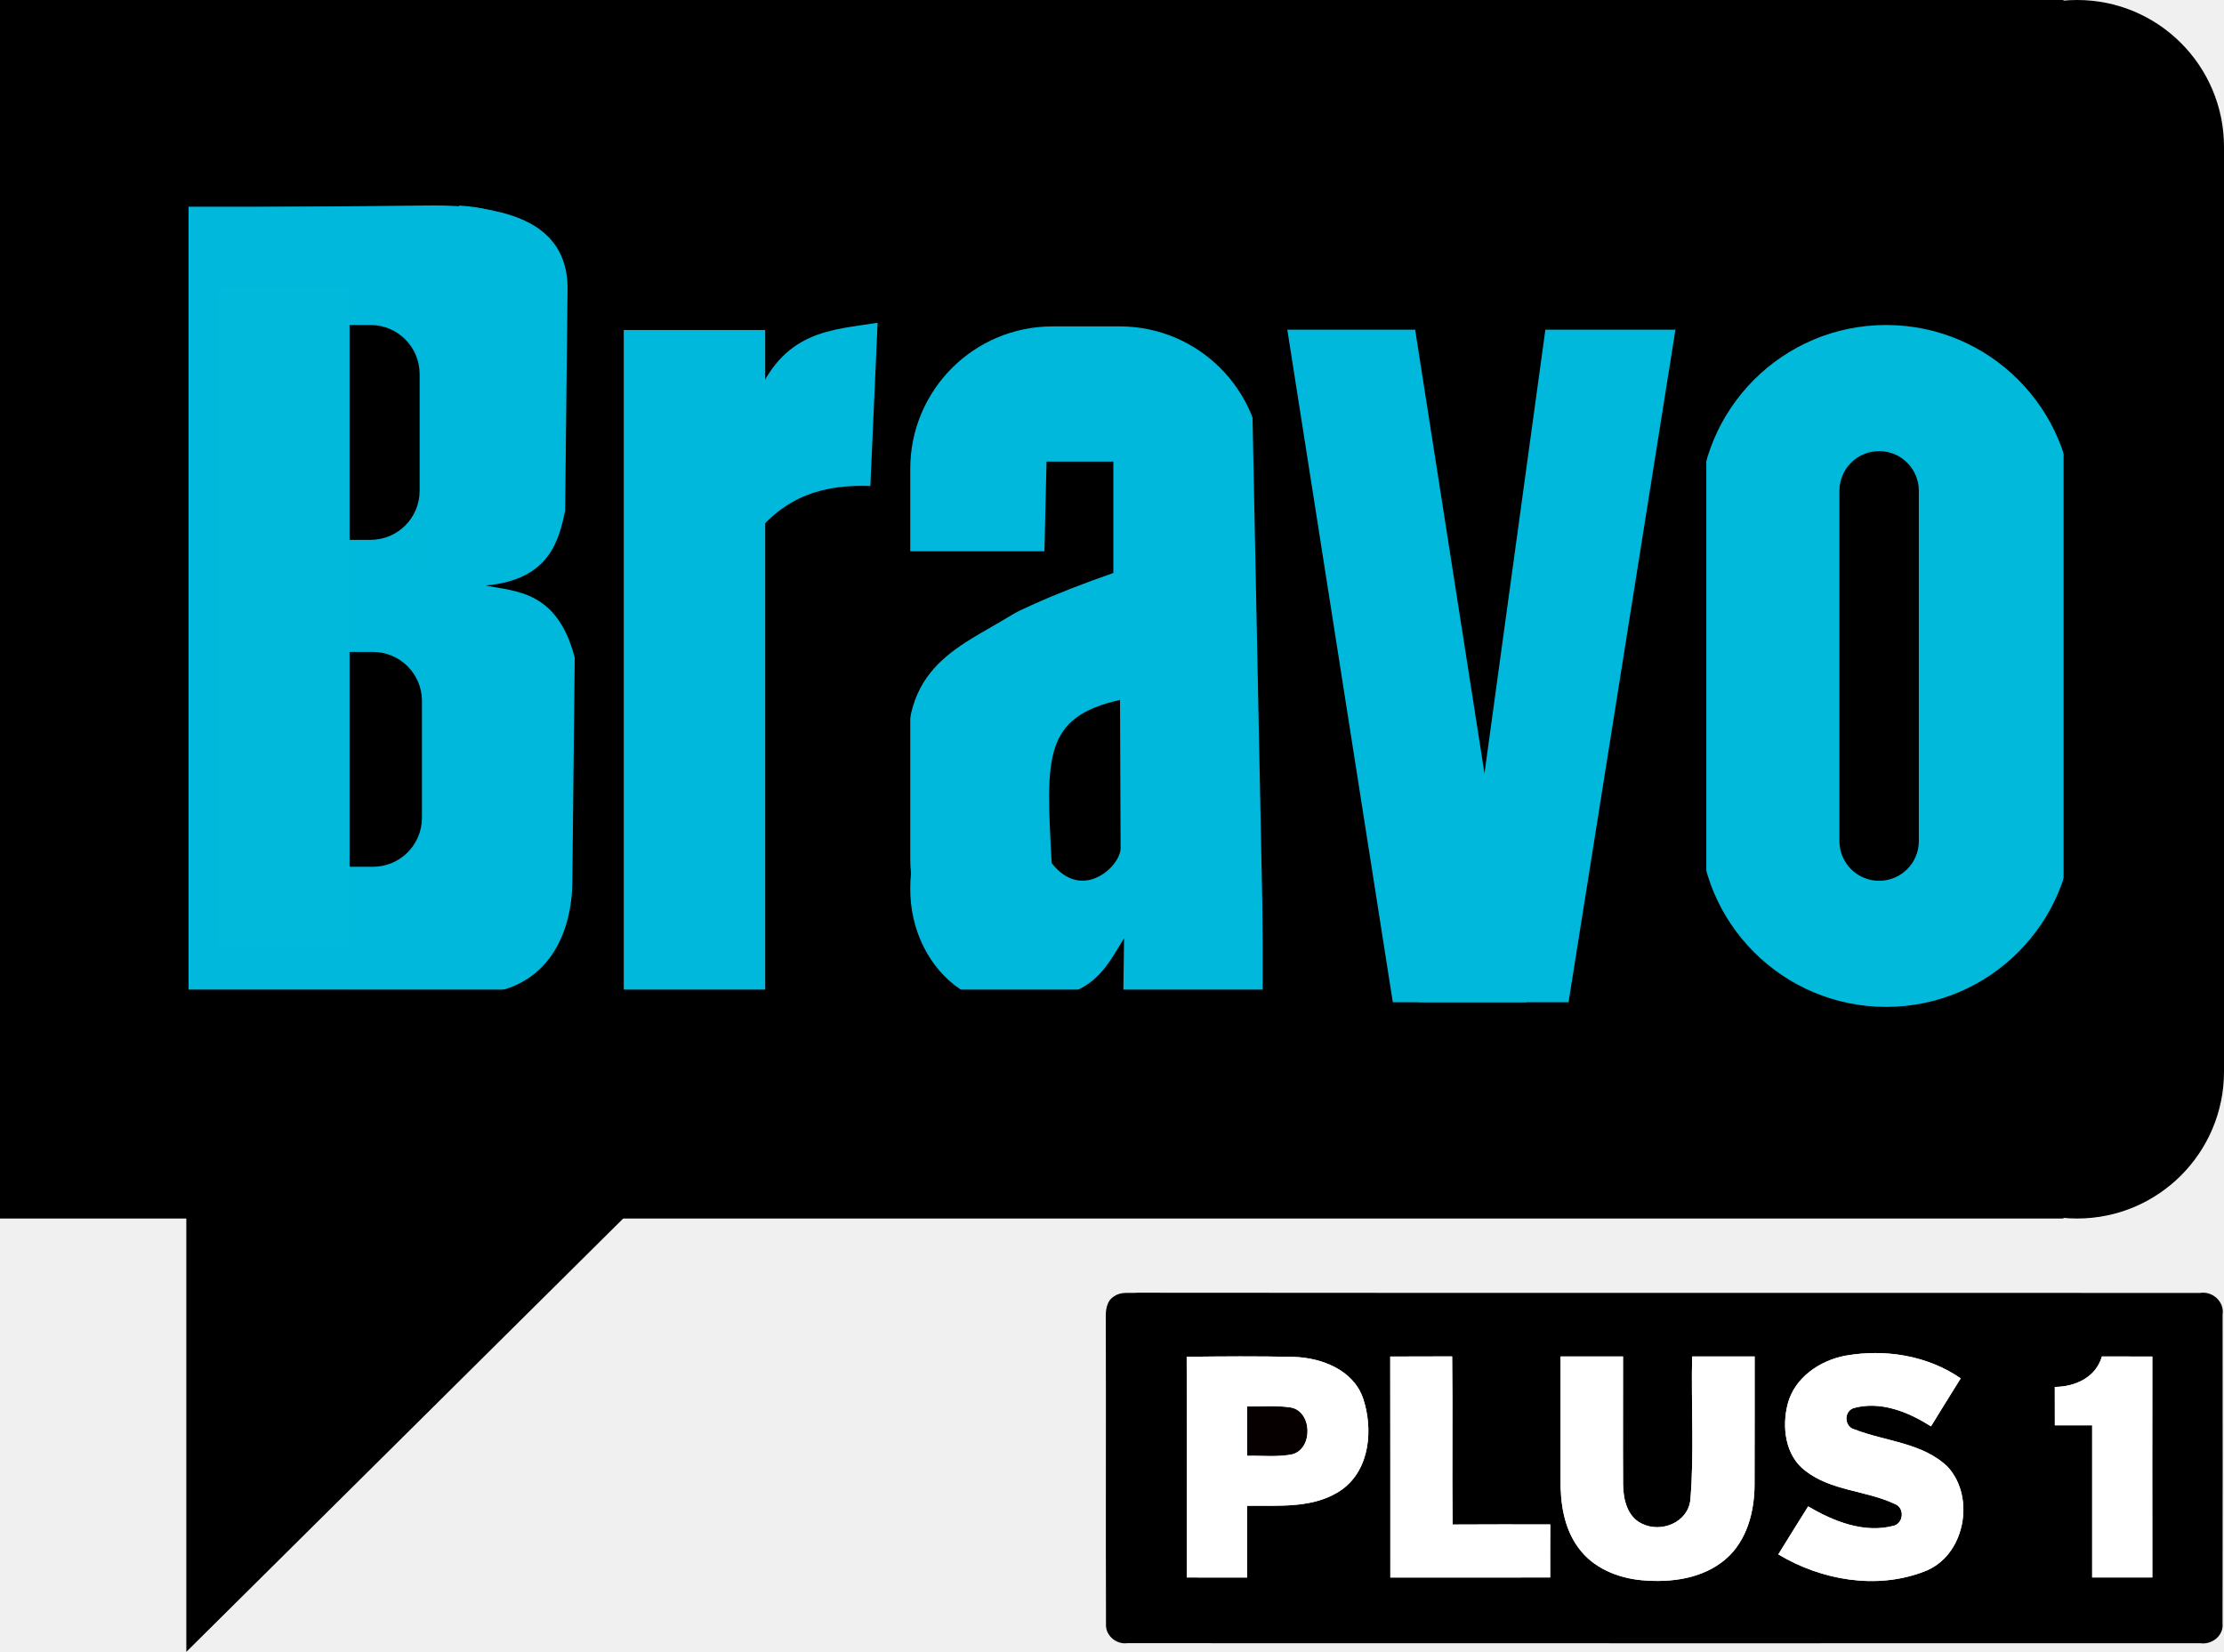
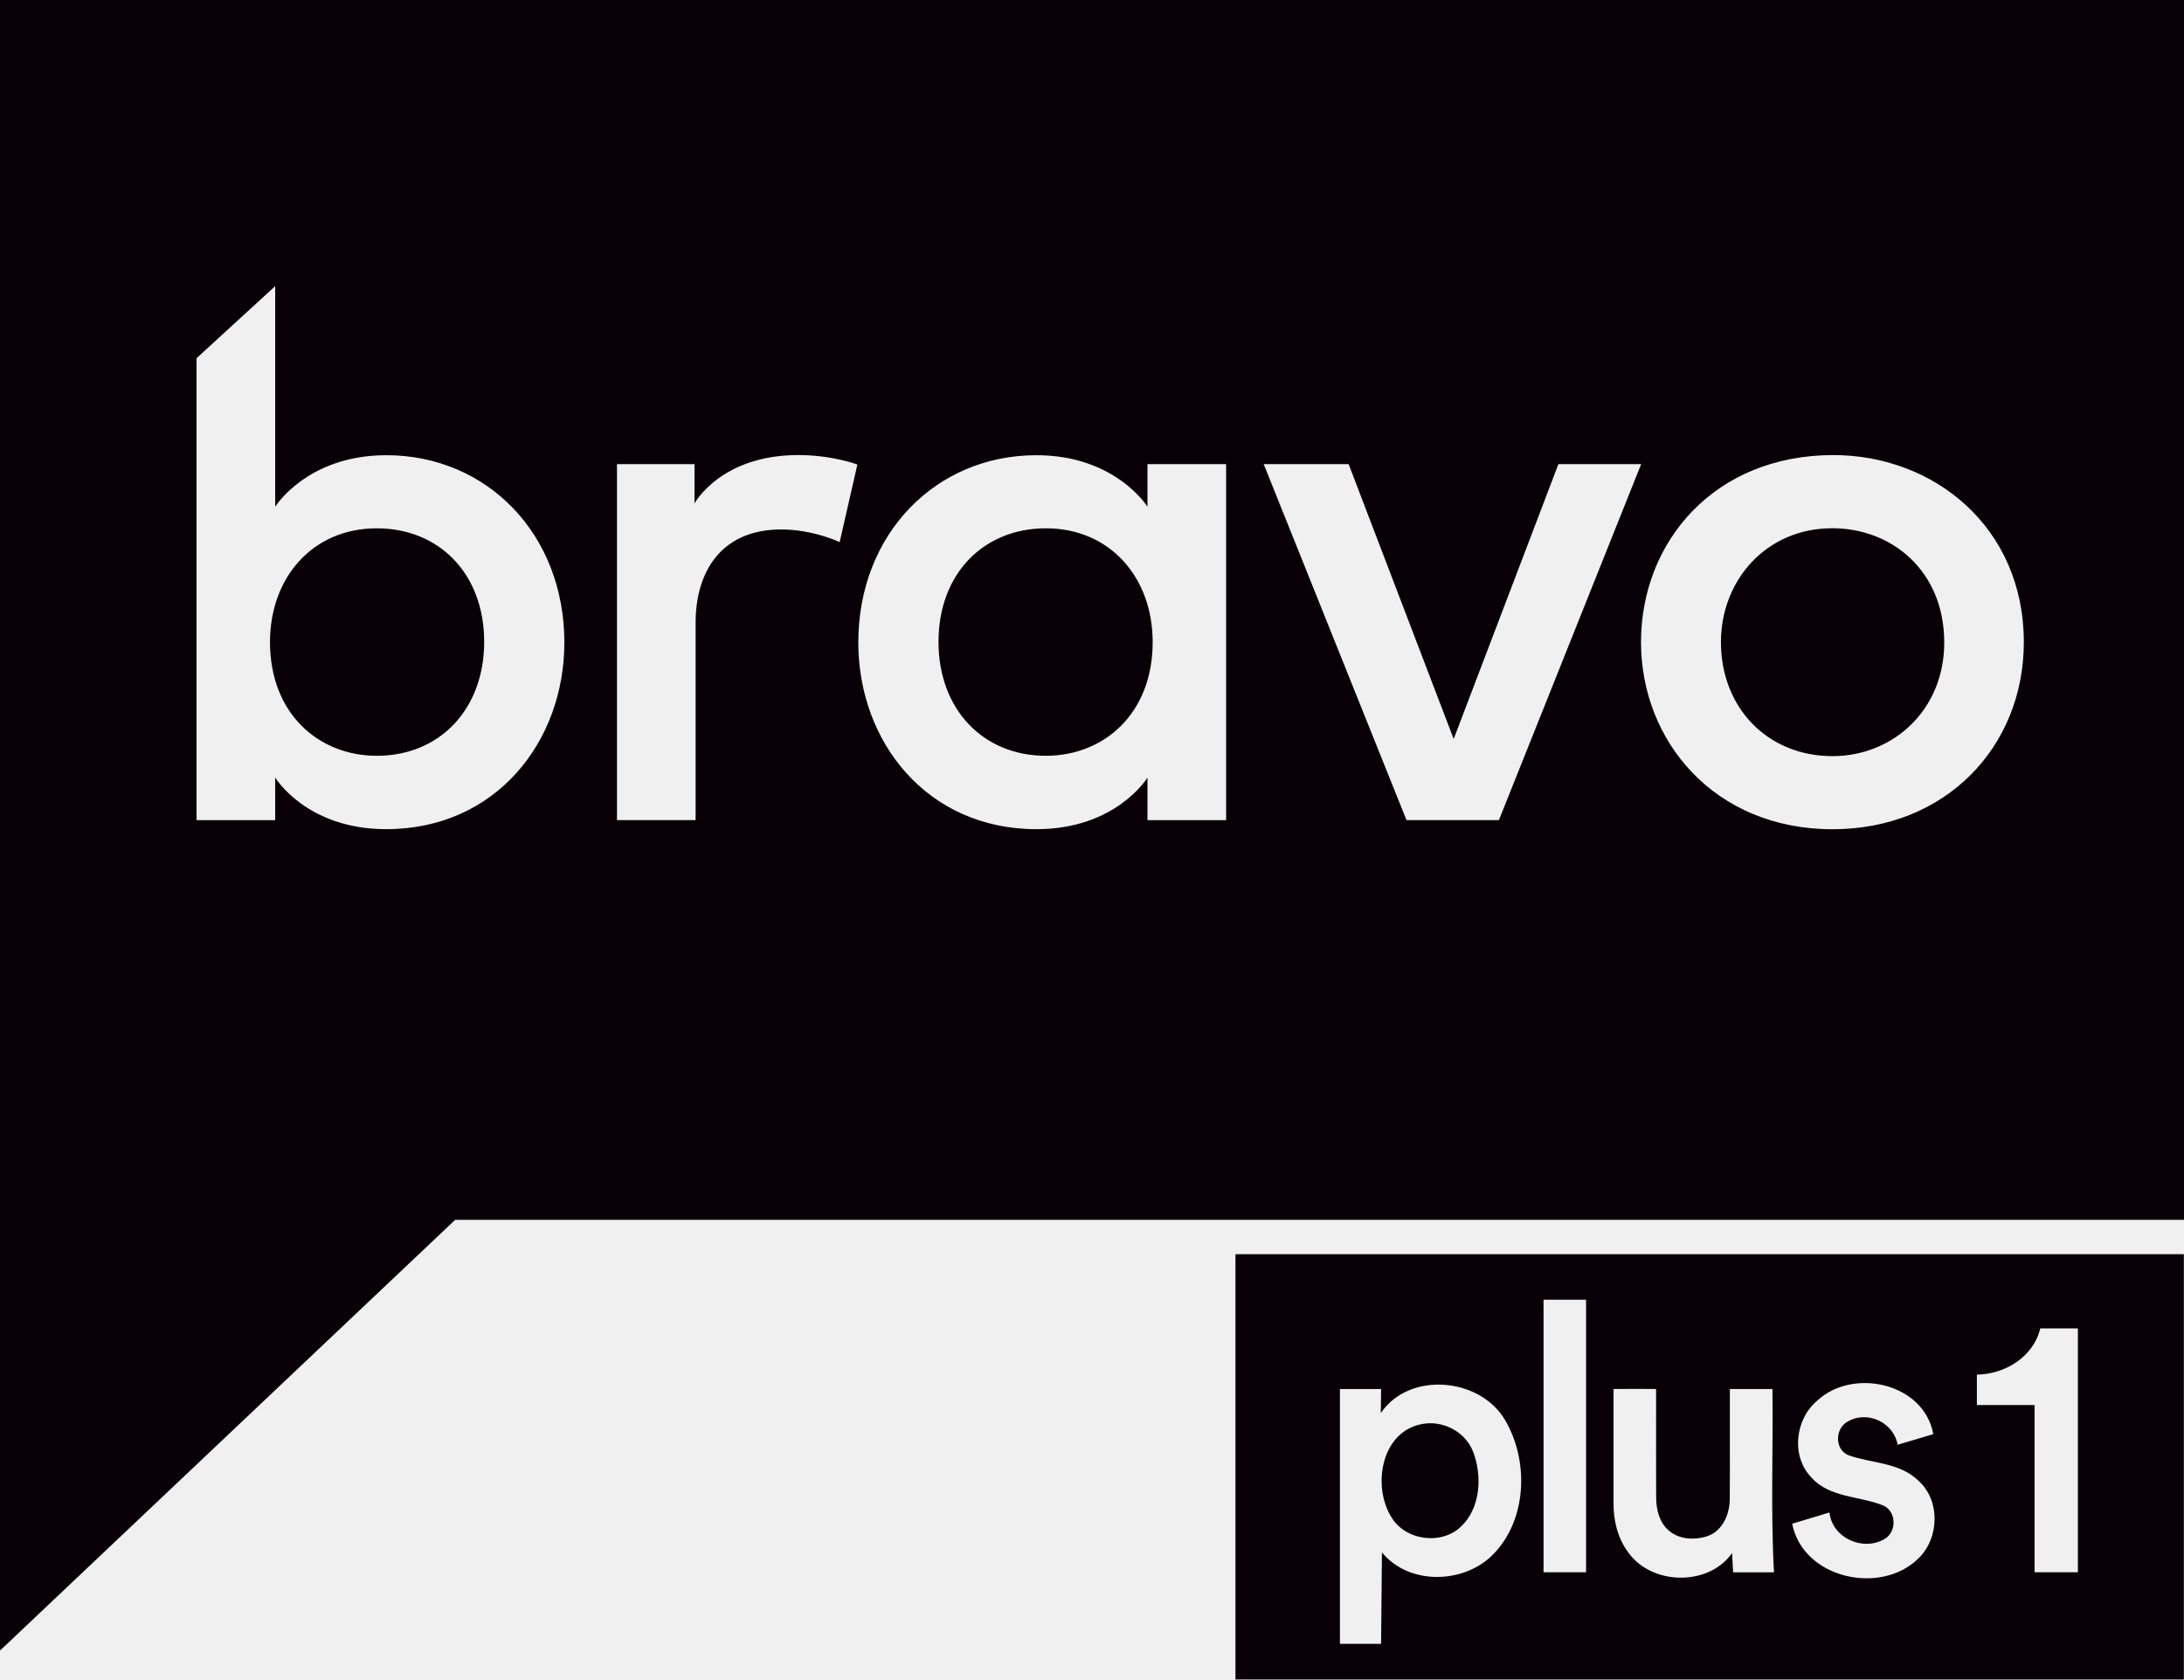
- <svg xmlns="http://www.w3.org/2000/svg" width="445.76pt" height="331.083pt" viewBox="0 0 445.76 331.083" version="1.1" id="svg2">
-   <defs id="defs43" />
-   <path style="opacity:1;fill:#000000;fill-opacity:1" id="path15" d="m 223.387,259.773 c 1.33,-0.93 3.07,-0.54 4.6,-0.67 70.99,0.07 141.99,0 212.98,0.04 2.52,-0.42 4.92,1.8 4.51,4.37 0.01,20.64 0.03,41.28 -0.01,61.92 0.24,2.41 -2.15,4.25 -4.42,3.92 -71.7,0 -143.4,0.02 -215.1,-0.01 -2.22,0.3 -4.44,-1.57 -4.27,-3.86 -0.07,-20.33 0.02,-40.66 -0.04,-60.99 -0.06,-1.73 0.06,-3.77 1.75,-4.72 m 14.46,12.17 c 0.07,14.74 0.02,29.48 0.02,44.23 4.03,0 8.06,-0.01 12.09,0.01 0.01,-4.79 0,-9.59 0,-14.38 6.42,-0.09 13.57,0.65 19.09,-3.3 5.56,-4.08 6.2,-12.13 4.16,-18.23 -1.96,-5.71 -8.32,-8.14 -13.89,-8.31 -7.16,-0.16 -14.32,-0.11 -21.47,-0.02 m 40.8,-0.05 c 0.03,14.76 0.01,29.52 0.02,44.29 10.68,-0.02 21.36,-0.01 32.04,-0.01 0,-3.54 -0.01,-7.09 0.02,-10.63 -6.53,-0.04 -13.05,0.01 -19.58,0.02 -0.13,-11.24 0.05,-22.47 -0.09,-33.7 -4.14,0.04 -8.27,-0.01 -12.41,0.03 m 34.14,-0.01 c 0.01,8.2 0.01,16.4 0,24.61 -0.06,4.73 0.66,9.73 3.52,13.65 2.89,4.08 7.87,6.14 12.73,6.58 5.86,0.54 12.31,-0.29 16.9,-4.28 4.23,-3.68 5.72,-9.49 5.73,-14.91 0.04,-8.55 0,-17.11 0.02,-25.66 -4.18,0.01 -8.36,0.01 -12.53,0 -0.22,9.56 0.44,19.18 -0.35,28.71 -0.46,4.54 -5.82,6.73 -9.69,4.82 -2.95,-1.35 -3.77,-4.9 -3.8,-7.85 -0.05,-8.56 0,-17.12 -0.01,-25.67 -4.17,-0.01 -8.35,-0.01 -12.52,0 m 45.53,9.49 c -1.2,4.58 -0.53,10.31 3.47,13.37 5.23,4.13 12.29,3.95 18.11,6.75 1.88,0.8 1.63,3.78 -0.31,4.31 -5.96,1.58 -12.09,-0.87 -17.17,-3.88 -2.03,3.19 -3.99,6.41 -5.99,9.62 8.62,5.19 19.7,7.13 29.24,3.44 8.11,-2.99 10.39,-14.77 4.73,-20.97 -5.03,-4.87 -12.43,-5.08 -18.64,-7.5 -2.1,-0.48 -2.27,-3.6 -0.24,-4.29 5.4,-1.49 10.99,0.76 15.51,3.67 1.97,-3.22 3.96,-6.42 5.96,-9.63 -6.66,-4.6 -15.19,-5.94 -23.07,-4.55 -5.15,0.95 -10.23,4.39 -11.6,9.66 m 62.97,-9.5 c -1.2,4.21 -5.36,6.08 -9.44,6.11 0.01,2.56 0.01,5.12 0.01,7.69 2.49,0 4.98,-0.01 7.48,0 -0.01,10.16 0,20.33 0,30.5 4.01,-0.01 8.03,0.01 12.06,-0.01 -0.02,-14.76 -0.02,-29.51 0,-44.27 -3.38,-0.02 -6.75,-0.03 -10.11,-0.02 z" />
-   <path style="opacity:1;fill:#060000" id="path17" d="m 249.967,281.893 c 2.86,0.02 5.75,-0.22 8.6,0.18 4.45,0.65 4.7,8.19 0.52,9.4 -3,0.63 -6.09,0.24 -9.12,0.32 -0.01,-3.31 -0.01,-6.6 0,-9.9 z" />
-   <path style="opacity:1;fill:#ffffff" id="path31" d="m 237.847,271.943 c 7.15,-0.09 14.31,-0.14 21.47,0.02 5.57,0.17 11.93,2.6 13.89,8.31 2.04,6.1 1.4,14.15 -4.16,18.23 -5.52,3.95 -12.67,3.21 -19.09,3.3 0,4.79 0.01,9.59 0,14.38 -4.03,-0.02 -8.06,-0.01 -12.09,-0.01 0,-14.75 0.05,-29.49 -0.02,-44.23 m 12.12,9.95 c -0.01,3.3 -0.01,6.59 0,9.9 3.03,-0.08 6.12,0.31 9.12,-0.32 4.18,-1.21 3.93,-8.75 -0.52,-9.4 -2.85,-0.4 -5.74,-0.16 -8.6,-0.18 z" />
-   <path style="opacity:1;fill:#ffffff" id="path33" d="m 278.647,271.893 c 4.14,-0.04 8.27,0.01 12.41,-0.03 0.14,11.23 -0.04,22.46 0.09,33.7 6.53,-0.01 13.05,-0.06 19.58,-0.02 -0.03,3.54 -0.02,7.09 -0.02,10.63 -10.68,0 -21.36,-0.01 -32.04,0.01 -0.01,-14.77 0.01,-29.53 -0.02,-44.29 z" />
-   <path style="opacity:1;fill:#ffffff" id="path35" d="m 312.787,271.883 c 4.17,-0.01 8.35,-0.01 12.52,0 0.01,8.55 -0.04,17.11 0.01,25.67 0.03,2.95 0.85,6.5 3.8,7.85 3.87,1.91 9.23,-0.28 9.69,-4.82 0.79,-9.53 0.13,-19.15 0.35,-28.71 4.17,0.01 8.35,0.01 12.53,0 -0.02,8.55 0.02,17.11 -0.02,25.66 -0.01,5.42 -1.5,11.23 -5.73,14.91 -4.59,3.99 -11.04,4.82 -16.9,4.28 -4.86,-0.44 -9.84,-2.5 -12.73,-6.58 -2.86,-3.92 -3.58,-8.92 -3.52,-13.65 0.01,-8.21 0.01,-16.41 0,-24.61 z" />
-   <path style="opacity:1;fill:#ffffff" id="path37" d="m 358.317,281.373 c 1.37,-5.27 6.45,-8.71 11.6,-9.66 7.88,-1.39 16.41,-0.05 23.07,4.55 -2,3.21 -3.99,6.41 -5.96,9.63 -4.52,-2.91 -10.11,-5.16 -15.51,-3.67 -2.03,0.69 -1.86,3.81 0.24,4.29 6.21,2.42 13.61,2.63 18.64,7.5 5.66,6.2 3.38,17.98 -4.73,20.97 -9.54,3.69 -20.62,1.75 -29.24,-3.44 2,-3.21 3.96,-6.43 5.99,-9.62 5.08,3.01 11.21,5.46 17.17,3.88 1.94,-0.53 2.19,-3.51 0.31,-4.31 -5.82,-2.8 -12.88,-2.62 -18.11,-6.75 -4,-3.06 -4.67,-8.79 -3.47,-13.37 z" />
-   <path style="opacity:1;fill:#ffffff" id="path39" d="m 421.287,271.873 c 3.36,-0.01 6.73,0 10.11,0.02 -0.02,14.76 -0.02,29.51 0,44.27 -4.03,0.02 -8.05,0 -12.06,0.01 0,-10.17 -0.01,-20.34 0,-30.5 -2.5,-0.01 -4.99,0 -7.48,0 0,-2.57 0,-5.13 -0.01,-7.69 4.08,-0.03 8.24,-1.9 9.44,-6.11 z" />
-   <g transform="matrix(0.9510523,0,0,0.9510523,-118.8719,-374.3316)" id="layer1">
-     <rect width="434.874" height="256.797" ry="0" x="124.99" y="393.597" id="rect4494" style="fill:#000000;fill-opacity:1;stroke:#ff0000;stroke-width:0;stroke-linejoin:miter;stroke-miterlimit:4;stroke-dasharray:none" />
-     <rect width="61.907" height="256.797" ry="30.953" x="531.785" y="393.597" id="rect4496" style="fill:#000000;fill-opacity:1;stroke:#ff0000;stroke-width:0;stroke-linejoin:miter;stroke-miterlimit:4;stroke-dasharray:none" />
-     <path d="m 164.732,648.866 0,91.713 94.77,-94.006 -45.092,-29.043 -49.678,31.335 z" id="path4500" style="fill:#000000;fill-rule:evenodd;stroke:#000000;stroke-width:0.95px;stroke-linecap:butt;stroke-linejoin:miter;stroke-opacity:1" />
-     <rect width="57.321" height="165.084" ry="0" x="164.732" y="437.161" id="rect4502" style="fill:#00b8db;fill-opacity:1;stroke:#ff0000;stroke-width:0;stroke-linejoin:miter;stroke-miterlimit:4;stroke-dasharray:none" />
-     <rect width="36.331" height="72.17" ry="16.864" x="204.475" y="442.729" id="rect4504" style="fill:#00b8da;fill-opacity:1;stroke:#ff0000;stroke-width:0;stroke-linejoin:miter;stroke-miterlimit:4;stroke-dasharray:none" />
-     <rect width="29.807" height="139.863" ry="0" x="256.446" y="463.147" id="rect4508" style="fill:#00b8db;fill-opacity:1;stroke:#ff0000;stroke-width:0;stroke-linejoin:miter;stroke-miterlimit:4;stroke-dasharray:none" />
-     <path d="m 283.96,478.432 c 5.884,-15.328 16.176,-15.227 25.985,-16.814 l -1.529,34.393 c -9.229,-0.288 -18.015,1.638 -25.221,11.464 l 0.764,-29.043 z" id="path4510" style="fill:#00b8db;fill-opacity:1;fill-rule:evenodd;stroke:#000000;stroke-width:0;stroke-linecap:butt;stroke-linejoin:miter;stroke-miterlimit:4;stroke-dasharray:none;stroke-opacity:1" />
-     <rect width="74.135" height="142.156" ry="29.995" x="316.824" y="462.382" id="rect5021" style="fill:#00b8db;fill-opacity:1;stroke:#ff0000;stroke-width:0;stroke-linejoin:miter;stroke-miterlimit:4;stroke-dasharray:none" />
-     <path d="m 314.531,545.689 c 2.559,-12.713 20.178,-22.687 45.092,-31.335 l 0,-23.473 -14.079,-0.004 -0.442,18.891 -29.807,0 -5.35,34.393 4.586,1.529 z" id="path5023" style="fill:#000000;fill-rule:evenodd;stroke:#000000;stroke-width:0;stroke-linecap:butt;stroke-linejoin:miter;stroke-miterlimit:4;stroke-dasharray:none;stroke-opacity:1" />
-     <rect width="26.839" height="34.961" ry="0" x="364.261" y="569.434" id="rect5027" style="fill:#00b8db;fill-opacity:1;stroke:#ff0000;stroke-width:0;stroke-linejoin:miter;stroke-miterlimit:4;stroke-dasharray:none" />
-     <path d="m 341.281,604.538 c 13.249,0.307 16.7,-5.864 20.104,-11.464 l -0.233,16.814 -14.521,2.293 -5.35,-7.643 z" id="path5029" style="fill:#000000;fill-rule:evenodd;stroke:#000000;stroke-width:0.95px;stroke-linecap:butt;stroke-linejoin:miter;stroke-opacity:1" />
-     <path d="m 357.902,589.904 a 22.52,14.477 0 1 1 -45.039,0 22.52,14.477 0 1 1 45.039,0 z" transform="matrix(0.9502703,0,0,1.68937,19.51949,-415.721)" id="path5031" style="fill:#00b8db;fill-opacity:1;stroke:#ff0000;stroke-width:0;stroke-linejoin:miter;stroke-miterlimit:4;stroke-dasharray:none" />
-     <path d="m 361.029,541.103 0.123,31.335 c -0.127,3.841 -8.146,11.248 -14.521,3.057 -1.231,-22.402 -1.786,-30.751 14.398,-34.393 z" id="path5025" style="fill:#000000;fill-rule:evenodd;stroke:#000000;stroke-width:0;stroke-linecap:butt;stroke-linejoin:miter;stroke-miterlimit:4;stroke-dasharray:none;stroke-opacity:1" />
-     <path d="m 221.749,436.919 c 9.319,0.541 18.719,3.966 18.803,19.203 l -24.604,-0.4 5.801,-18.803 z" id="path5033" style="fill:#00b8da;fill-opacity:1;fill-rule:evenodd;stroke:#000000;stroke-width:0;stroke-linecap:butt;stroke-linejoin:miter;stroke-miterlimit:4;stroke-dasharray:none;stroke-opacity:1" />
-     <path d="m 216.205,436.892 c 17.475,0 28.815,4.592 28.388,18.249 l -0.507,46.13 c -1.277,5.862 -3.058,14.524 -16.728,15.715 6.262,1.302 15.072,1.014 18.756,15.208 l -0.507,47.144 c -0.021,10.787 -5.141,24.554 -23.318,23.825 l -24.332,-0.507 15.715,-30.922 1.014,-75.531 -48.665,-58.803 50.185,-0.507 z" id="path5035" style="fill:#00b8db;fill-opacity:1;fill-rule:evenodd;stroke:#000000;stroke-width:0;stroke-linecap:butt;stroke-linejoin:miter;stroke-miterlimit:4;stroke-dasharray:none;stroke-opacity:1" />
-     <rect width="433.926" height="21.798" ry="0" x="152.333" y="602.149" id="rect5037" style="fill:#000000;fill-opacity:1;stroke:#ff0000;stroke-width:0;stroke-linejoin:miter;stroke-miterlimit:4;stroke-dasharray:none" />
-     <rect width="28.544" height="45.277" ry="10.335" x="184.879" y="462.091" id="rect5039" style="fill:#000000;fill-opacity:1;stroke:#ff0000;stroke-width:0;stroke-linejoin:miter;stroke-miterlimit:4;stroke-dasharray:none" />
-     <rect width="28.544" height="45.277" ry="10.335" x="185.371" y="530.991" id="rect5041" style="fill:#000000;fill-opacity:1;stroke:#ff0000;stroke-width:0;stroke-linejoin:miter;stroke-miterlimit:4;stroke-dasharray:none" />
-     <rect width="27.56" height="138.783" ry="0" x="171.099" y="454.217" id="rect5043" style="fill:#00b9db;fill-opacity:1;stroke:#ff0000;stroke-width:0;stroke-linejoin:miter;stroke-miterlimit:4;stroke-dasharray:none" />
-     <rect width="78.742" height="143.705" ry="39.371" x="483.115" y="462.091" id="rect5045" style="fill:#00b9db;fill-opacity:1;stroke:#ff0000;stroke-width:0;stroke-linejoin:miter;stroke-miterlimit:4;stroke-dasharray:none" />
-     <rect width="32.481" height="132.878" ry="0" x="559.889" y="470.95" id="rect5047" style="fill:#000000;fill-opacity:1;stroke:#ff0000;stroke-width:0;stroke-linejoin:miter;stroke-miterlimit:4;stroke-dasharray:none" />
-     <rect width="34.45" height="132.878" ry="0" x="450.142" y="465.536" id="rect5049" style="fill:#000000;fill-opacity:1;stroke:#ff0000;stroke-width:0;stroke-linejoin:miter;stroke-miterlimit:4;stroke-dasharray:none" />
-     <rect width="16.733" height="90.554" ry="8.366" x="512.644" y="488.667" id="rect5051" style="fill:#000000;fill-opacity:1;stroke:#ff0000;stroke-width:0;stroke-linejoin:miter;stroke-miterlimit:4;stroke-dasharray:none" />
-     <rect width="34.647" height="143.207" ry="0" x="324.689" y="467.882" transform="matrix(1,0,0.1429608,0.9897284,0,0)" id="rect5053" style="fill:#00b8db;fill-opacity:1;stroke:#ff0000;stroke-width:0;stroke-linejoin:miter;stroke-miterlimit:4;stroke-dasharray:none" />
-     <rect width="34.647" height="143.207" ry="0" x="-545.895" y="467.883" transform="matrix(-1,0,-0.1429608,0.9897284,0,0)" id="rect5055" style="fill:#00b8db;fill-opacity:1;stroke:#ff0000;stroke-width:0;stroke-linejoin:miter;stroke-miterlimit:4;stroke-dasharray:none" />
-     <path d="m 419.137,608.749 -23.623,-150.595 -6.89,6.89 2.953,146.658 31.497,1.969 -3.937,-4.921 z" id="path5057" style="fill:#000000;fill-rule:evenodd;stroke:#000000;stroke-width:0;stroke-linecap:butt;stroke-linejoin:miter;stroke-miterlimit:4;stroke-dasharray:none;stroke-opacity:1" />
-     <path d="m 455.556,604.812 23.623,-148.626 8.859,0 -4.921,33.466 0.984,108.271 -2.953,35.434 -27.56,-19.686 1.969,-8.859 z" id="path5059" style="fill:#000000;fill-rule:evenodd;stroke:#000000;stroke-width:0;stroke-linecap:butt;stroke-linejoin:miter;stroke-miterlimit:4;stroke-dasharray:none;stroke-opacity:1" />
-     <path d="m 423.074,462.091 14.764,94.491 13.78,-100.397 -28.544,5.906 z" id="path5063" style="fill:#000000;fill-rule:evenodd;stroke:#000000;stroke-width:0;stroke-linecap:butt;stroke-linejoin:miter;stroke-miterlimit:4;stroke-dasharray:none;stroke-opacity:1" />
-     <path d="m 316.505,554.337 c -2.045,-21.798 12.923,-25.027 23.887,-32.559 l -32.255,6.086 8.368,26.473 z" id="path5067" style="fill:#000000;fill-rule:evenodd;stroke:#000000;stroke-width:0;stroke-linecap:butt;stroke-linejoin:miter;stroke-miterlimit:4;stroke-dasharray:none;stroke-opacity:1" />
+ <svg xmlns="http://www.w3.org/2000/svg" width="462.315pt" height="355.505pt" viewBox="0 0 462.315 355.505" version="1.1" id="svg15">
+   <defs id="defs19" />
+   <path style="fill:#080006;fill-opacity:1;stroke:none;stroke-width:0.463" d="M 0,0 V 349.385 L 96.355,258.204 H 462.315 V 0 Z m 58.252,60.569 v 46.694 c 0,2e-5 6.763,-10.907 23.52,-10.907 21.313,0 37.693,16.695 37.693,39.643 0,20.985 -14.495,39.514 -37.722,39.514 -16.897,0 -23.492,-10.923 -23.492,-10.923 v 9.015 H 41.609 V 75.825 Z m 110.725,35.755 c 7.257,0 12.514,2.006 12.514,2.006 l -3.747,16.42 c 0,0 -5.587,-2.676 -12.376,-2.676 -12.913,0 -18.119,9.231 -18.119,19.686 v 41.84 h -16.644 V 98.242 h 16.413 v 8.319 c 0,0 5.518,-10.237 21.96,-10.237 z m 219.123,0.003 c 21.249,0 40.309,15.237 40.309,39.615 0,22.026 -16.432,39.586 -40.496,39.586 -24.979,-1e-5 -40.539,-18.641 -40.539,-39.615 0,-21.161 15.467,-39.586 40.726,-39.586 z m -168.716,0.029 c 16.758,0 23.52,10.907 23.52,10.907 v -9.021 h 16.643 v 75.364 h -16.643 v -9.015 c 0,0 -6.595,10.923 -23.492,10.923 -23.226,0 -37.722,-18.529 -37.722,-39.514 0,-22.949 16.38,-39.643 37.693,-39.643 z m 48.12,1.886 h 17.98 l 22.235,58.18 22.168,-58.18 h 17.517 l -30.11,75.358 h -19.561 z m 120.366,13.572 c -14.053,0 -23.578,11.087 -23.578,24.098 0,13.877 9.845,24.142 23.621,24.142 12.778,0 23.65,-9.716 23.65,-24.055 0,-15.071 -11.009,-24.185 -23.693,-24.185 z M 79.764,111.829 c -13.636,0 -22.61,10.468 -22.61,24.07 0,15.247 10.382,24.083 22.61,24.083 13.326,0 22.726,-9.867 22.726,-24.127 0,-14.483 -9.608,-24.026 -22.726,-24.026 z m 141.627,0 c -13.117,0 -22.726,9.542 -22.726,24.026 0,14.261 9.4,24.127 22.726,24.127 12.229,0 22.61,-8.836 22.61,-24.083 0,-13.602 -8.974,-24.07 -22.61,-24.07 z" id="path3018" />
+   <g id="g4515" transform="translate(-87.68703,-141.9947)">
+     <path d="m 349.21,407.47 c 66.92,0 133.84,0.03 200.76,10e-6 v 90.03 h -200.76 v -90.03 M 414.43,417.11 l -2.4e-4,57.69 h 9 v -57.69 h -9 M 519.58,423.18 c -1.45,6.05 -7.45,9.69 -13.42,9.79 v 6.43 h 12.21 v 35.4 h 9.17 v -51.62 H 519.58 M 379.98,441.1 c 0.03,-1.7 0.05,-3.39 0.06,-5.08 h -8.71 v 53.929 H 380.04 l 0.18,-19.35 c 5.48,6.7 16.36,6.71 22.68,1.23 8,-7.13 8.65,-20.18 3.46,-29.12 -5.24,-9.12 -20.29,-10.56 -26.38,-1.61 m 92.44,-2.67 c -4.78,3.95 -5.67,11.88 -1.21,16.4 3.88,4.23 10.09,3.81 15.06,5.81 2.88,1.19 2.99,5.57 0.37,7.11 -4.56,2.7 -11.09,-0.16 -11.69,-5.6 l -7.89,2.38 c 2.29,11.64 18.79,15.24 26.77,7.3 4.45,-4.36 4.62,-12.4 -0.2,-16.55 -3.97,-3.75 -9.75,-3.52 -14.61,-5.23 -3.09,-1.21 -2.92,-5.89 -0.03,-7.24 4.11,-2.29 9.6,0.36 10.39,5 l 7.55,-2.24 C 495,434.77 480,431.42 472.42,438.43 m -43.17,-2.42 c 0.01,7.99 -0.01,15.99 0,23.98 -0.07,3.75 0.85,7.61 3.13,10.64 4.99,6.96 16.98,7.18 21.96,0.11 0.07,1.35 0.15,2.7 0.22,4.07 h 8.65 c -0.72,-12.92 -0.16,-25.87 -0.33,-38.8 h -9.01 c -0.03,7.67 0.04,15.35 -0.02,23.03 0.06,3.23 -1.39,6.92 -4.65,8.09 -2.72,0.91 -6.06,0.79 -8.29,-1.19 -1.99,-1.7 -2.63,-4.42 -2.64,-6.93 -0.05,-7.67 0.01,-15.34 -0.02,-23 -3,-0.03 -6,-0.03 -9,2.4e-4 z" id="path10" style="opacity:1;fill:#080006;fill-opacity:1" />
+     <path d="m 388.41,443.49 c 4.52,-1.03 9.5,1.49 11.14,5.88 1.9,5.09 1.57,11.67 -2.48,15.66 -4.19,4.14 -12.01,3.1 -14.93,-2.03 -3.94,-6.47 -2.1,-17.74 6.27,-19.51 z" id="path12" style="opacity:1;fill:#080006;fill-opacity:1" />
  </g>
</svg>
